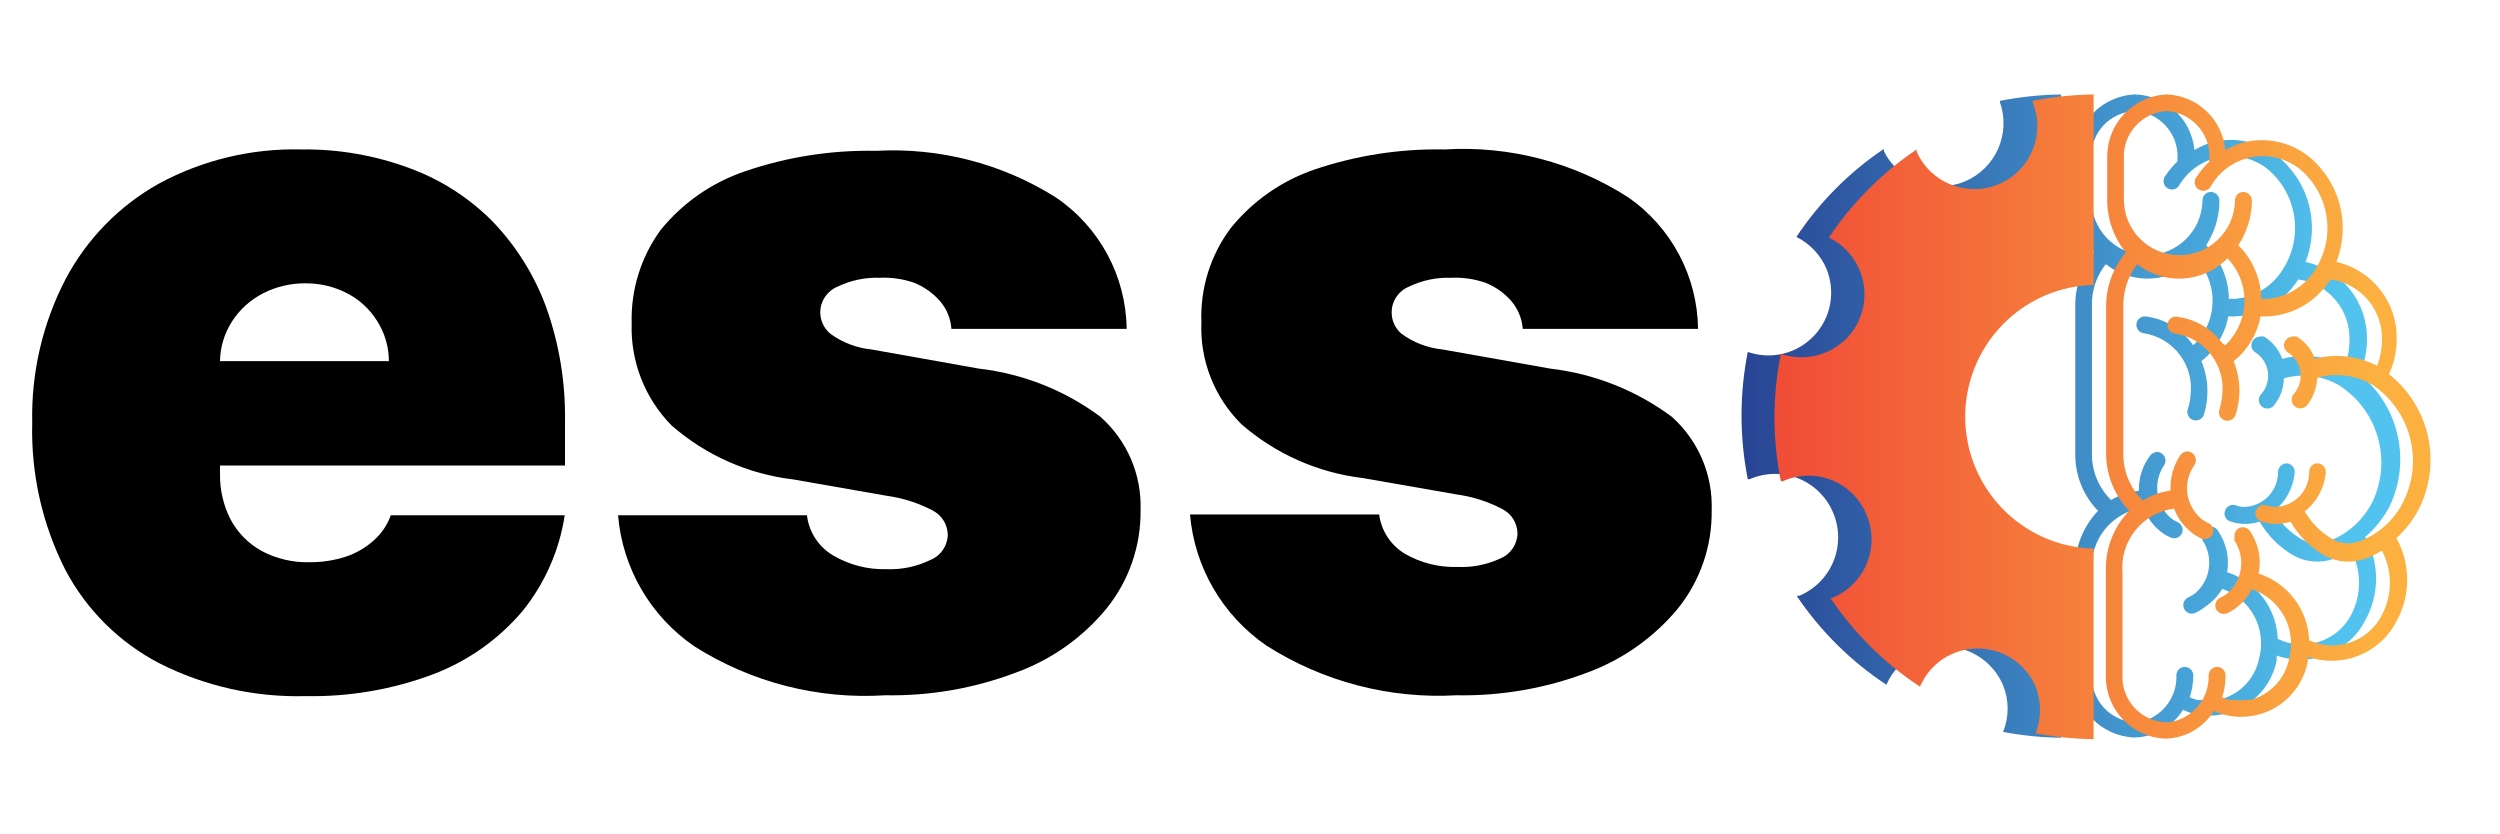
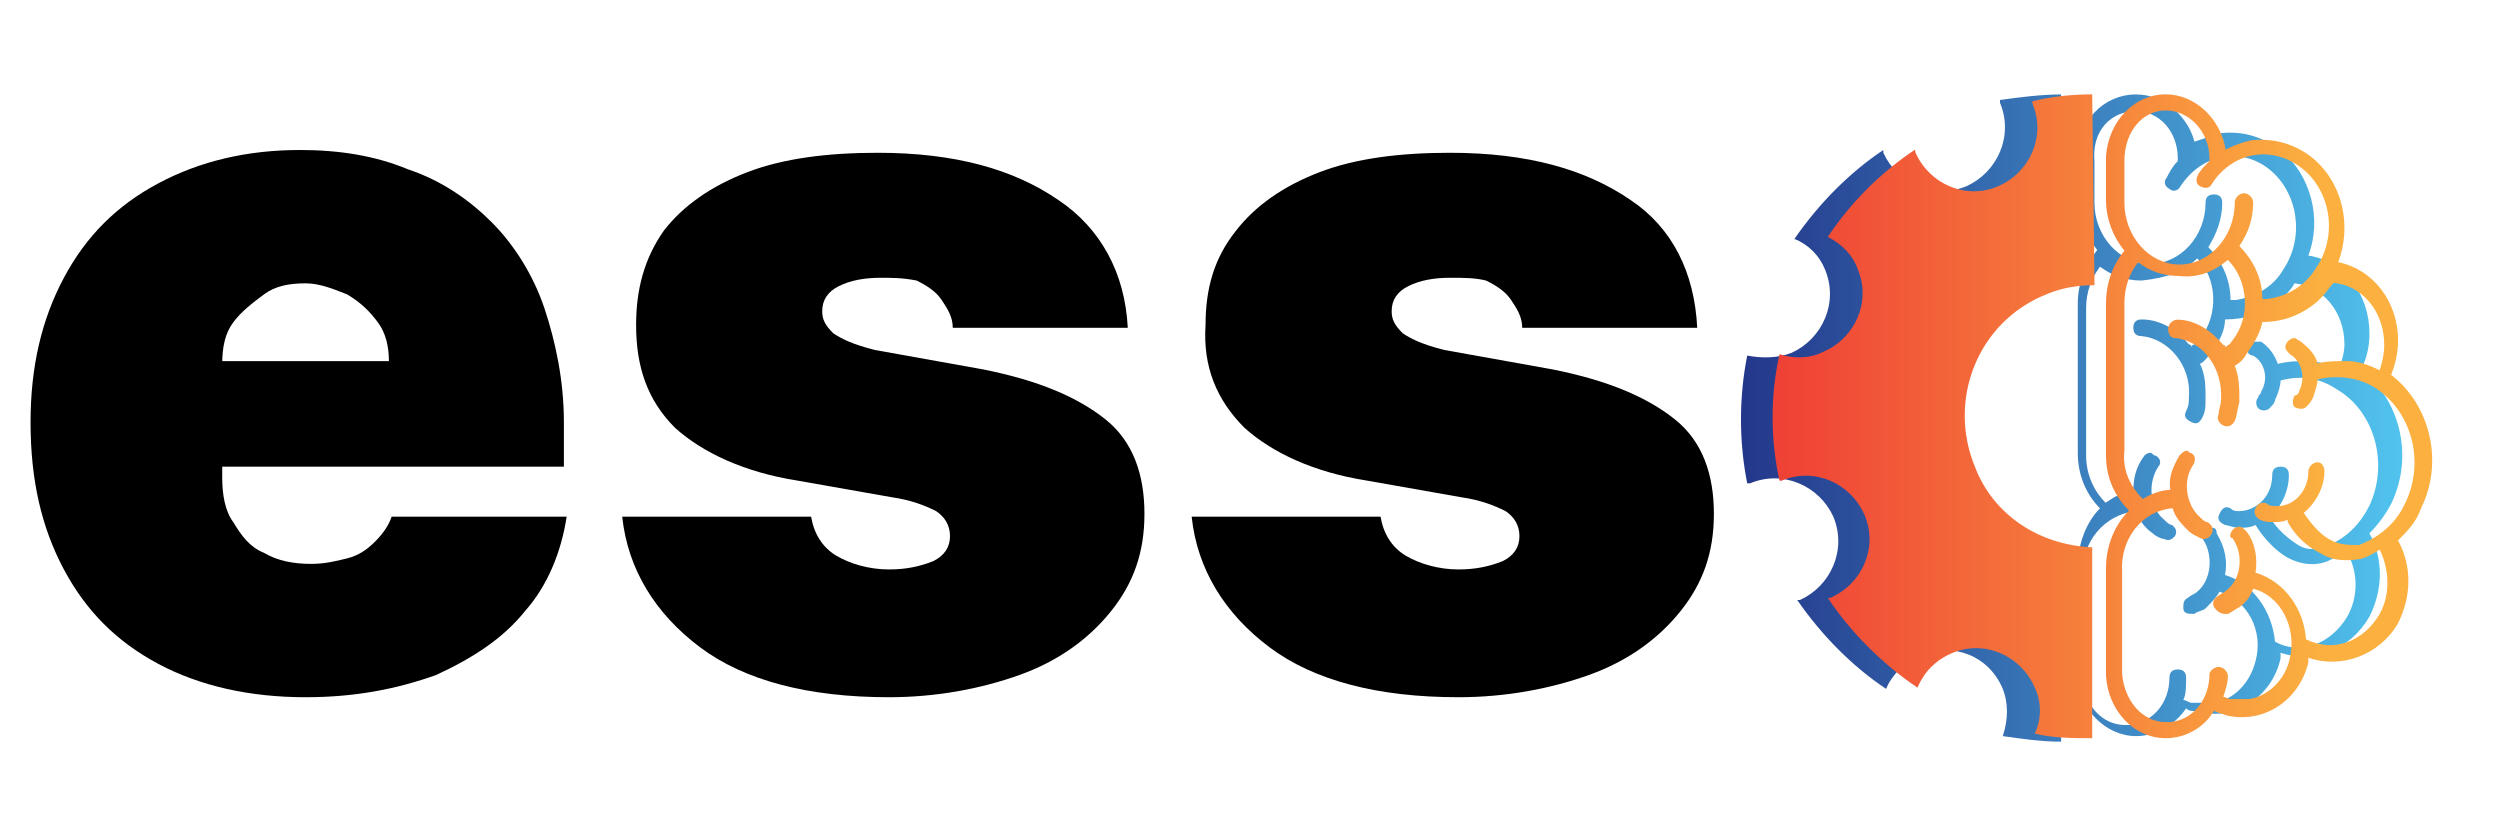
- <svg xmlns="http://www.w3.org/2000/svg" id="svg12" viewBox="0 0 90 30">
-   <defs>
-     <style>.cls-1{fill:url(#Dégradé_sans_nom_19);}.cls-2{fill:url(#Dégradé_sans_nom_34);}</style>
-     <linearGradient id="Dégradé_sans_nom_19" x1="-872.72" y1="533.06" x2="-871.72" y2="533.06" gradientTransform="matrix(23.65, 0, 0, -23.2, 20700.39, 12382.76)" gradientUnits="userSpaceOnUse">
-       <stop offset="0" stop-color="#24388b" />
-       <stop offset="1" stop-color="#51c3ee" />
+ <svg xmlns="http://www.w3.org/2000/svg" version="1.1" id="svg12" x="0px" y="0px" viewBox="0 0 90 30" style="enable-background:new 0 0 90 30;" xml:space="preserve">
+   <style type="text/css">
+ 	.st0{fill:url(#path6_00000084530116249995596130000000490503675923274411_);}
+ 	.st1{fill:url(#path6_00000008847419751904366440000003114462901702441910_);}
+ 	.st2{fill:url(#path6_00000159427466726311162600000014385177851899110537_);}
+ </style>
+   <linearGradient id="path6_00000135672625851675306340000015170246334577559996_" gradientUnits="userSpaceOnUse" x1="-876.302" y1="534.243" x2="-875.302" y2="534.243" gradientTransform="matrix(23.6474 0 0 -23.2014 20700.394 12382.759)">
+     <stop offset="0" style="stop-color:#24388B" />
+     <stop offset="1" style="stop-color:#51C3EE" />
+   </linearGradient>
+   <path id="path6" style="fill:url(#path6_00000135672625851675306340000015170246334577559996_);" d="M-7.8-24c-1.2,0-2.1,1-2.1,2.2  c0,0,0,0,0,0v0v0c0,0,0,0,0,0c0,0,0,0,0,0l0,1.5c0,0,0,0,0,0.1c0,0,0,0,0,0c0,0.7,0.3,1.3,0.7,1.8c-0.4,0.5-0.7,1.2-0.7,1.9  c0,0,0,0,0,0l0,5.3c0,0,0,0,0,0c0,0,0,0,0,0v0c0,0,0,0,0,0.1c0,0,0,0,0,0c0,0.8,0.3,1.5,0.8,2c-0.5,0.5-0.8,1.3-0.8,2.1v0  c0,0,0,0,0,0l0,3.8c0,0,0,0,0,0c0,0,0,0,0,0v0c0,0,0,0,0,0.1c0,1.2,1,2.2,2.1,2.2c0.7,0,1.4-0.4,1.8-1c0.1,0.1,0.2,0.1,0.4,0.1  c1.3,0.4,2.7-0.5,3-1.9c0-0.1,0-0.1,0-0.2C-1.5-3.3-0.1-3.8,0.5-5c0.5-1,0.5-2.1,0-3c0.3-0.3,0.6-0.7,0.8-1.1  c0.8-1.7,0.3-3.7-1.1-4.8c0.2-0.4,0.3-0.8,0.3-1.3c0-1.4-0.9-2.6-2.2-2.8c0.5-1.3,0.1-2.9-1-3.8c-0.7-0.5-1.4-0.7-2.2-0.6  c-0.3,0.1-0.6,0.2-0.9,0.3C-5.8-23.1-6.7-24-7.8-24L-7.8-24z M-10.4-24c-0.7,0-1.5,0.1-2.2,0.2l0,0l0,0c0,0,0,0,0,0.1l0,0  c0.5,1.2-0.1,2.5-1.2,3c-1.2,0.5-2.5-0.1-3-1.2c0,0,0-0.1,0-0.1c-1.2,0.8-2.3,1.9-3.2,3.2c0.5,0.2,0.9,0.6,1.1,1.1l0,0  c0.5,1.2-0.1,2.5-1.2,3c-0.5,0.2-1.1,0.2-1.6,0.1c-0.3,1.5-0.3,3.1,0,4.6c0,0,0,0,0.1,0c1.2-0.5,2.5,0.1,3,1.2l0,0  c0.5,1.2-0.1,2.5-1.2,3c0,0-0.1,0-0.1,0c0.9,1.3,2,2.4,3.2,3.2c0.2-0.5,0.7-1,1.2-1.2c1.2-0.5,2.5,0,3,1.2l0,0  c0.2,0.5,0.2,1.1,0,1.7c0.7,0.1,1.4,0.2,2.1,0.2v-6.8c-1.9,0-3.5-1.2-4.3-2.9c-1-2.4,0.1-5.2,2.5-6.2c0.5-0.2,1.1-0.4,1.7-0.4  L-10.4-24L-10.4-24z M-7.8-23.4c0.8,0,1.5,0.7,1.5,1.7c0,0,0,0.1,0,0.1c-0.2,0.2-0.3,0.3-0.5,0.5c-0.1,0.1-0.1,0.3,0.1,0.4  c0.1,0.1,0.3,0.1,0.4-0.1c0,0,0,0,0,0c0.8-1.2,2.2-1.4,3.2-0.6c1,0.8,1.3,2.4,0.5,3.6c-0.4,0.7-1.1,1-1.7,1.1c-0.1,0-0.1,0-0.2,0  c0-0.7-0.3-1.4-0.8-1.9c0.3-0.5,0.5-1,0.5-1.6c0-0.2-0.1-0.3-0.3-0.3c-0.2,0-0.3,0.1-0.3,0.3c0,0,0,0,0,0c0,1.2-0.9,2.2-2,2.2  c-1.1,0-2-1-2-2.2c0,0,0,0,0,0c0,0,0,0,0,0l0-1.3l0-0.2C-9.3-22.7-8.6-23.4-7.8-23.4L-7.8-23.4z M-5.6-18.1c0.7,0.7,0.8,2,0.1,2.9  c-0.1,0.1-0.1,0.1-0.2,0.2c0,0-0.1,0-0.1,0.1c0,0,0-0.1-0.1-0.1c-0.4-0.5-1-0.9-1.7-0.9c0,0,0,0,0,0c-0.2,0-0.3,0.1-0.3,0.3  c0,0.2,0.1,0.3,0.3,0.3c1,0.1,1.8,1.1,1.7,2.2c0,0.2,0,0.3-0.1,0.5c-0.1,0.2,0,0.3,0.2,0.4c0.2,0.1,0.3,0,0.4-0.2c0,0,0,0,0,0  c0.1-0.2,0.1-0.4,0.1-0.6c0-0.5,0-0.9-0.2-1.3c0.2-0.1,0.3-0.3,0.4-0.4c0.3-0.4,0.5-0.8,0.5-1.2c0.7,0,1.4-0.2,2-0.7  c0,0,0.1-0.1,0.1-0.1c0.1-0.1,0.3-0.3,0.4-0.5c0,0,0,0,0,0c1,0.1,1.8,1,1.8,2.2c0,0.3-0.1,0.6-0.2,0.9c0,0,0,0,0,0  c-0.4-0.2-0.8-0.3-1.1-0.3c-0.4,0-0.7,0-1.1,0.1c-0.1-0.3-0.3-0.6-0.6-0.8c-0.1,0-0.1,0-0.2,0c-0.2,0-0.3,0.2-0.3,0.3  c0,0.1,0.1,0.2,0.2,0.2c0.4,0.2,0.6,0.8,0.3,1.3c0,0.1-0.1,0.1-0.1,0.2c-0.1,0.1-0.1,0.3,0,0.4c0.1,0.1,0.3,0.1,0.4,0c0,0,0,0,0,0  c0.1-0.1,0.2-0.2,0.2-0.3c0.1-0.2,0.2-0.5,0.2-0.7c0.7-0.2,1.4-0.1,2,0.3c1.4,0.8,1.9,2.7,1.2,4.2c-0.4,0.8-1,1.3-1.7,1.5  C-1.1-7.8-1.4-7.8-1.8-8c-0.3-0.2-0.7-0.5-1-1c0,0,0,0,0,0C-2.3-9.3-2-9.9-2-10.5c0-0.2-0.1-0.3-0.3-0.3c0,0,0,0,0,0  c-0.2,0-0.3,0.1-0.3,0.3c0,0.8-0.6,1.3-1.2,1.3c-0.1,0-0.2,0-0.3-0.1c-0.2-0.1-0.3,0-0.4,0.2c-0.1,0.2,0,0.3,0.2,0.4  c0.1,0,0.3,0.1,0.5,0.1c0.2,0,0.4,0,0.6-0.1c0,0,0,0,0,0c0.3,0.5,0.8,1,1.2,1.2c0.4,0.2,0.9,0.3,1.4,0.1C-0.4-7.4-0.2-7.5,0-7.6  C0.4-6.9,0.4-6,0-5.3c-0.6,1-1.7,1.4-2.6,0.9c-0.1-1.1-0.8-2.1-1.8-2.4c0.1-0.5,0-1-0.3-1.5C-4.8-8.4-4.9-8.4-5-8.4  c-0.2,0-0.3,0.1-0.3,0.3c0,0,0,0,0,0c0,0,0,0,0,0c0,0,0,0.1,0,0.1C-4.9-7.4-5-6.5-5.5-6.1C-5.6-6-5.7-5.9-5.8-5.9  C-5.9-5.8-6-5.7-5.9-5.5c0.1,0.2,0.2,0.2,0.4,0.2c0,0,0,0,0,0c0.1-0.1,0.3-0.1,0.4-0.2C-4.9-5.8-4.7-6-4.6-6.2c0,0,0,0,0,0  c1,0.3,1.6,1.4,1.3,2.5c-0.2,0.8-0.8,1.4-1.5,1.5c-0.1,0-0.1,0-0.2,0c-0.1,0-0.2,0-0.4,0c-0.1,0-0.1,0-0.2,0c-0.1,0-0.2-0.1-0.3-0.1  c0.1-0.2,0.1-0.5,0.1-0.8c0-0.2-0.1-0.3-0.3-0.3c-0.2,0-0.3,0.1-0.3,0.3c0,0,0,0,0,0c0,0.9-0.6,1.6-1.4,1.7c-0.1,0-0.1,0-0.2,0  c-0.8,0-1.5-0.7-1.5-1.7c0,0,0,0,0,0l0-3.7c0,0,0,0,0,0C-9.4-8-8.5-9.1-7.5-9.1c0.1,0.3,0.3,0.6,0.6,0.8c0.1,0.1,0.3,0.2,0.4,0.2  c0.2,0.1,0.3,0,0.4-0.1c0.1-0.2,0-0.3-0.1-0.4c0,0,0,0,0,0c-0.1,0-0.2-0.1-0.3-0.2c-0.5-0.4-0.6-1.3-0.2-1.9  c0.1-0.1,0.1-0.3-0.1-0.4c-0.1,0-0.1-0.1-0.2-0.1c-0.1,0-0.2,0.1-0.2,0.1c-0.3,0.4-0.4,0.8-0.4,1.3c-0.4,0-0.7,0.2-1,0.4  c-0.4-0.4-0.7-1-0.7-1.7l0-2.6l0-2.7c0,0,0,0,0,0c0-0.6,0.2-1.1,0.5-1.5c0.4,0.3,0.9,0.5,1.5,0.5C-6.6-17.4-6-17.6-5.6-18.1  L-5.6-18.1z" />
+   <linearGradient id="path6_00000103244952639555458840000010806540443313561473_" gradientUnits="userSpaceOnUse" x1="-872.724" y1="533.062" x2="-871.724" y2="533.062" gradientTransform="matrix(23.6474 0 0 -23.2014 20700.394 12382.759)">
+     <stop offset="0" style="stop-color:#24388B" />
+     <stop offset="1" style="stop-color:#51C3EE" />
+   </linearGradient>
+   <path id="path6_00000023998336524472085030000016366781717148884393_" style="fill:url(#path6_00000103244952639555458840000010806540443313561473_);" d="  M76.9,3.4c-1.2,0-2.1,1-2.1,2.2c0,0,0,0,0,0v0v0c0,0,0,0,0,0c0,0,0,0,0,0l0,1.5c0,0,0,0,0,0.1c0,0,0,0,0,0c0,0.7,0.3,1.3,0.7,1.8  c-0.4,0.5-0.7,1.2-0.7,1.9c0,0,0,0,0,0l0,5.3c0,0,0,0,0,0c0,0,0,0,0,0v0c0,0,0,0,0,0.1c0,0,0,0,0,0c0,0.8,0.3,1.5,0.8,2  c-0.5,0.5-0.8,1.3-0.8,2.1v0c0,0,0,0,0,0l0,3.8c0,0,0,0,0,0c0,0,0,0,0,0v0c0,0,0,0,0,0.1c0,1.2,1,2.2,2.1,2.2c0.7,0,1.4-0.4,1.8-1  c0.1,0.1,0.2,0.1,0.4,0.1c1.3,0.4,2.7-0.5,3-1.9c0-0.1,0-0.1,0-0.2c1.2,0.4,2.5-0.1,3.2-1.3c0.5-1,0.5-2.1,0-3  c0.3-0.3,0.6-0.7,0.8-1.1c0.8-1.7,0.3-3.7-1.1-4.8c0.2-0.4,0.3-0.8,0.3-1.3c0-1.4-0.9-2.6-2.2-2.8c0.5-1.3,0.1-2.9-1-3.8  c-0.7-0.5-1.4-0.7-2.2-0.6c-0.3,0.1-0.6,0.2-0.9,0.3C78.8,4.3,78,3.4,76.9,3.4L76.9,3.4z M74.2,3.4c-0.7,0-1.5,0.1-2.2,0.2l0,0l0,0  c0,0,0,0,0,0.1l0,0c0.5,1.2-0.1,2.5-1.2,3c-1.2,0.5-2.5-0.1-3-1.2c0,0,0-0.1,0-0.1c-1.2,0.8-2.3,1.9-3.2,3.2  c0.5,0.2,0.9,0.6,1.1,1.1l0,0c0.5,1.2-0.1,2.5-1.2,3c-0.5,0.2-1.1,0.2-1.6,0.1c-0.3,1.5-0.3,3.1,0,4.6c0,0,0,0,0.1,0  c1.2-0.5,2.5,0.1,3,1.2l0,0c0.5,1.2-0.1,2.5-1.2,3c0,0-0.1,0-0.1,0c0.9,1.3,2,2.4,3.2,3.2c0.2-0.5,0.7-1,1.2-1.2  c1.2-0.5,2.5,0,3,1.2l0,0c0.2,0.5,0.2,1.1,0,1.7c0.7,0.1,1.4,0.2,2.1,0.2v-6.8c-1.9,0-3.5-1.2-4.3-2.9c-1-2.4,0.1-5.2,2.5-6.2  c0.5-0.2,1.1-0.4,1.7-0.4L74.2,3.4L74.2,3.4z M76.9,4c0.8,0,1.5,0.7,1.5,1.7c0,0,0,0.1,0,0.1C78.2,6,78.1,6.2,78,6.4  c-0.1,0.1-0.1,0.3,0.1,0.4c0.1,0.1,0.3,0.1,0.4-0.1c0,0,0,0,0,0c0.8-1.2,2.2-1.4,3.2-0.6c1,0.8,1.3,2.4,0.5,3.6  c-0.4,0.7-1.1,1-1.7,1.1c-0.1,0-0.1,0-0.2,0c0-0.7-0.3-1.4-0.8-1.9c0.3-0.5,0.5-1,0.5-1.6c0-0.2-0.1-0.3-0.3-0.3  c-0.2,0-0.3,0.1-0.3,0.3c0,0,0,0,0,0c0,1.2-0.9,2.2-2,2.2c-1.1,0-2-1-2-2.2c0,0,0,0,0,0c0,0,0,0,0,0l0-1.3l0-0.2  C75.3,4.7,76,4,76.9,4L76.9,4z M79.1,9.3c0.7,0.7,0.8,2,0.1,2.9c-0.1,0.1-0.1,0.1-0.2,0.2c0,0-0.1,0-0.1,0.1c0,0,0-0.1-0.1-0.1  c-0.4-0.5-1-0.9-1.7-0.9c0,0,0,0,0,0c-0.2,0-0.3,0.1-0.3,0.3c0,0.2,0.1,0.3,0.3,0.3c1,0.1,1.8,1.1,1.7,2.2c0,0.2,0,0.3-0.1,0.5  c-0.1,0.2,0,0.3,0.2,0.4s0.3,0,0.4-0.2c0,0,0,0,0,0c0.1-0.2,0.1-0.4,0.1-0.6c0-0.5,0-0.9-0.2-1.3c0.2-0.1,0.3-0.3,0.4-0.4  c0.3-0.4,0.5-0.8,0.5-1.2c0.7,0,1.4-0.2,2-0.7c0,0,0.1-0.1,0.1-0.1c0.1-0.1,0.3-0.3,0.4-0.5c0,0,0,0,0,0c1,0.1,1.8,1,1.8,2.2  c0,0.3-0.1,0.6-0.2,0.9c0,0,0,0,0,0c-0.4-0.2-0.8-0.3-1.1-0.3c-0.4,0-0.7,0-1.1,0.1c-0.1-0.3-0.3-0.6-0.6-0.8c-0.1,0-0.1,0-0.2,0  c-0.2,0-0.3,0.2-0.3,0.3c0,0.1,0.1,0.2,0.2,0.2c0.4,0.2,0.6,0.8,0.3,1.3c0,0.1-0.1,0.1-0.1,0.2c-0.1,0.1-0.1,0.3,0,0.4  c0.1,0.1,0.3,0.1,0.4,0c0,0,0,0,0,0c0.1-0.1,0.2-0.2,0.2-0.3c0.1-0.2,0.2-0.5,0.2-0.7c0.7-0.2,1.4-0.1,2,0.3  c1.4,0.8,1.9,2.7,1.2,4.2c-0.4,0.8-1,1.3-1.7,1.5c-0.3,0.1-0.6,0.1-0.9-0.1c-0.3-0.2-0.7-0.5-1-1c0,0,0,0,0,0  c0.4-0.3,0.7-0.9,0.7-1.5c0-0.2-0.1-0.3-0.3-0.3c0,0,0,0,0,0c-0.2,0-0.3,0.1-0.3,0.3c0,0.8-0.6,1.3-1.2,1.3c-0.1,0-0.2,0-0.3-0.1  c-0.2-0.1-0.3,0-0.4,0.2c-0.1,0.2,0,0.3,0.2,0.4c0.1,0,0.3,0.1,0.5,0.1c0.2,0,0.4,0,0.6-0.1c0,0,0,0,0,0c0.3,0.5,0.8,1,1.2,1.2  c0.4,0.2,0.9,0.3,1.4,0.1c0.2-0.1,0.4-0.2,0.7-0.3c0.4,0.7,0.4,1.6,0,2.3c-0.6,1-1.7,1.4-2.6,0.9c-0.1-1.1-0.8-2.1-1.8-2.4  c0.1-0.5,0-1-0.3-1.5C79.8,19,79.7,19,79.6,19c-0.2,0-0.3,0.1-0.3,0.3c0,0,0,0,0,0c0,0,0,0,0,0c0,0,0,0.1,0,0.1  c0.4,0.6,0.3,1.5-0.2,1.9c-0.1,0.1-0.2,0.1-0.3,0.2c-0.2,0.1-0.2,0.2-0.2,0.4s0.2,0.2,0.4,0.2c0,0,0,0,0,0c0.1-0.1,0.3-0.1,0.4-0.2  c0.2-0.2,0.4-0.4,0.5-0.6c0,0,0,0,0,0c1,0.3,1.6,1.4,1.3,2.5c-0.2,0.8-0.8,1.4-1.5,1.5c-0.1,0-0.1,0-0.2,0c-0.1,0-0.2,0-0.4,0  c-0.1,0-0.1,0-0.2,0c-0.1,0-0.2-0.1-0.3-0.1c0.1-0.2,0.1-0.5,0.1-0.8c0-0.2-0.1-0.3-0.3-0.3c-0.2,0-0.3,0.1-0.3,0.3c0,0,0,0,0,0  c0,0.9-0.6,1.6-1.4,1.7c-0.1,0-0.1,0-0.2,0c-0.8,0-1.5-0.7-1.5-1.7c0,0,0,0,0,0l0-3.7c0,0,0,0,0,0c-0.1-1.2,0.8-2.2,1.9-2.3  c0.1,0.3,0.3,0.6,0.6,0.8c0.1,0.1,0.3,0.2,0.4,0.2c0.2,0.1,0.3,0,0.4-0.1c0.1-0.2,0-0.3-0.1-0.4c0,0,0,0,0,0c-0.1,0-0.2-0.1-0.3-0.2  c-0.5-0.4-0.6-1.3-0.2-1.9c0.1-0.1,0.1-0.3-0.1-0.4c-0.1,0-0.1-0.1-0.2-0.1c-0.1,0-0.2,0.1-0.2,0.1c-0.3,0.4-0.4,0.8-0.4,1.3  c-0.4,0-0.7,0.2-1,0.4c-0.4-0.4-0.7-1-0.7-1.7l0-2.6l0-2.7c0,0,0,0,0,0c0-0.6,0.2-1.1,0.5-1.5c0.4,0.3,0.9,0.5,1.5,0.5  C78,10,78.6,9.8,79.1,9.3L79.1,9.3z" />
+   <g id="SvgjsG10991" transform="matrix(4.139081,0,0,4.139081,97.59891,7.235049)">
+     <path id="path9" d="M-14.8,12.1c-0.1-0.1-0.2-0.1-0.4-0.2s-0.2-0.1-0.3-0.2c-0.1-0.1-0.1-0.2-0.2-0.3c0-0.1-0.1-0.3-0.1-0.4   c0-0.2,0-0.4,0.1-0.5c0.1-0.2,0.2-0.3,0.3-0.4c0.1-0.1,0.3-0.2,0.5-0.2c0.2-0.1,0.4-0.1,0.6-0.1c0.2,0,0.4,0,0.6,0.1   c0.2,0,0.4,0.1,0.7,0.2l-0.4,0.7c-0.3-0.1-0.5-0.2-0.8-0.2c-0.1,0-0.1,0-0.2,0c-0.1,0-0.1,0-0.2,0.1c0,0-0.1,0.1-0.1,0.1   s0,0.1,0,0.2c0,0.1,0,0.1,0,0.2c0,0,0.1,0.1,0.1,0.1c0,0,0.1,0.1,0.1,0.1s0.1,0,0.2,0.1l0.3,0.1c0.1,0.1,0.3,0.1,0.4,0.2   c0.1,0.1,0.2,0.1,0.3,0.2s0.2,0.2,0.2,0.3s0.1,0.3,0.1,0.5s0,0.4-0.1,0.5c-0.1,0.2-0.2,0.3-0.3,0.4s-0.3,0.2-0.5,0.3   s-0.4,0.1-0.7,0.1c-0.1,0-0.2,0-0.3,0c-0.1,0-0.2,0-0.3,0c-0.1,0-0.2,0-0.3-0.1c-0.1,0-0.2-0.1-0.3-0.1l0.2-0.8   c0.2,0,0.3,0.1,0.5,0.1c0.2,0,0.3,0.1,0.5,0.1c0.2,0,0.4,0,0.5-0.1c0.1-0.1,0.2-0.2,0.2-0.3c0-0.1,0-0.2,0-0.2   c0-0.1-0.1-0.1-0.1-0.1c-0.1,0-0.1-0.1-0.2-0.1l-0.2-0.1L-14.8,12.1z M-12.4,10.9l0.9,0v1.6c0,0.1,0,0.3,0,0.3   c0,0.1,0.1,0.2,0.1,0.2c0,0.1,0.1,0.1,0.2,0.1c0.1,0,0.2,0,0.2,0c0.1,0,0.2,0,0.3,0l0-0.1v-2.2h0.9v2.9c-0.1,0.1-0.3,0.1-0.5,0.1   c-0.2,0-0.4,0.1-0.6,0.1c-0.2,0-0.4,0-0.6,0c-0.2,0-0.3-0.1-0.5-0.2c-0.1-0.1-0.2-0.3-0.3-0.4s-0.1-0.5-0.1-0.8   C-12.4,12.6-12.4,10.9-12.4,10.9z M-9,11.7h-0.5l0.4-0.7h0.9l0.1,0.3c0.1-0.1,0.2-0.2,0.3-0.3s0.3-0.1,0.5-0.1   c0.4,0,0.7,0.1,0.9,0.4c0.1-0.1,0.2-0.2,0.3-0.3c0.1-0.1,0.3-0.1,0.5-0.1c0.4,0,0.6,0.1,0.8,0.3c0.2,0.2,0.2,0.5,0.2,0.9V14h-0.9   v-1.8c0-0.2,0-0.3-0.1-0.4c-0.1-0.1-0.2-0.1-0.3-0.1c-0.1,0-0.1,0-0.2,0c-0.1,0-0.1,0-0.1,0.1c0,0-0.1,0.1-0.1,0.2   c0,0.1,0,0.2,0,0.3V14h-0.9v-1.8c0-0.2,0-0.3-0.1-0.4s-0.2-0.1-0.3-0.1c-0.1,0-0.1,0-0.2,0c-0.1,0-0.1,0-0.1,0.1S-8,11.9-8,12   c0,0.1,0,0.2,0,0.3V14H-9L-9,11.7L-9,11.7z M-2.8,13.2h1.4V14H-4v-0.7l0.1-0.1l0.2-0.3l0.3-0.4l0.4-0.4l0.3-0.3l0.2-0.2l-0.1,0   h-0.7V12L-4,11.8v-0.8h2.4v0.7L-2.8,13.2z" />
+   </g>
+   <path id="path9_00000167372384383321782300000012871494746750961560_" d="M-9.1,58c-0.5-0.2-1-0.4-1.5-0.7s-0.8-0.6-1.2-0.9  c-0.3-0.4-0.6-0.8-0.8-1.3c-0.2-0.5-0.3-1.1-0.3-1.8c0-0.8,0.1-1.6,0.4-2.2c0.3-0.6,0.7-1.2,1.2-1.6c0.5-0.4,1.2-0.8,1.9-1  c0.8-0.2,1.6-0.3,2.5-0.3c0.8,0,1.5,0.1,2.3,0.2c0.8,0.2,1.7,0.4,2.8,0.8l-1.7,3c-1.1-0.5-2.2-0.8-3.4-0.8c-0.2,0-0.5,0-0.7,0.1  s-0.5,0.1-0.7,0.3c-0.2,0.1-0.4,0.3-0.5,0.5c-0.1,0.2-0.2,0.5-0.2,0.8c0,0.3,0.1,0.5,0.2,0.7c0.1,0.2,0.2,0.3,0.4,0.5  c0.2,0.1,0.4,0.2,0.6,0.3c0.2,0.1,0.4,0.2,0.6,0.3l1.4,0.6c0.6,0.2,1.2,0.5,1.7,0.8s1,0.6,1.3,1s0.6,0.9,0.8,1.4  c0.2,0.6,0.3,1.2,0.3,2.1c0,0.8-0.2,1.6-0.5,2.3c-0.3,0.7-0.7,1.3-1.3,1.7s-1.3,0.9-2.1,1.1S-7,66-8.1,66c-0.5,0-1,0-1.4,0  c-0.4,0-0.8-0.1-1.2-0.2c-0.4-0.1-0.8-0.2-1.2-0.3c-0.4-0.1-0.8-0.3-1.3-0.4l0.8-3.4c0.7,0.2,1.3,0.3,2,0.5s1.3,0.2,2,0.2  c0.9,0,1.6-0.1,2.1-0.4c0.5-0.2,0.8-0.7,0.8-1.4c0-0.3,0-0.6-0.1-0.9c-0.1-0.2-0.3-0.4-0.5-0.6c-0.2-0.2-0.4-0.3-0.7-0.4l-0.8-0.3  L-9.1,58z M-0.6,54.5l3.7,0v6.7c0,0.6,0,1,0.1,1.4s0.2,0.7,0.4,0.9s0.4,0.4,0.7,0.5C4.7,64,5.1,64,5.4,64c0.5,0,0.9,0,1.3-0.1l0-0.4  v-9.1h3.7l-0.3,10.4c0,1.1-0.8,2.1-1.9,2.3h0c-0.8,0.2-1.7,0.2-2.6,0.2c-0.8,0-1.6-0.1-2.4-0.2c-0.8-0.1-1.4-0.4-2-0.8  c-0.6-0.4-1-1-1.4-1.8c-0.3-0.8-0.5-1.9-0.5-3.3C-0.6,61.2-0.6,54.5-0.6,54.5z M10.4,60.9l-3.7,0v-6.7c0-0.6,0-1-0.1-1.4  c-0.1-0.4-0.2-0.7-0.4-0.9c-0.2-0.2-0.4-0.4-0.7-0.5c-0.3-0.1-0.6-0.1-1-0.1c-0.5,0-0.9,0-1.3,0.1l0,0.4v9.1h-3.7l0.3-10.4  c0-1.1,0.8-2,1.9-2.2l0,0C2.4,48.1,3.3,48,4.1,48c0.8,0,1.6,0.1,2.4,0.2c0.8,0.1,1.4,0.4,2,0.8c0.6,0.4,1.1,1,1.4,1.8  c0.3,1.2,0.5,1.9,0.5,3.3C10.4,54.2,10.4,60.9,10.4,60.9z M95.4,51.1h-2l1.6-3h3.5l0.3,1.4c0.4-0.4,0.8-0.8,1.4-1  c0.5-0.3,1.2-0.4,1.9-0.4c1.7,0,2.9,0.6,3.6,1.8c0.4-0.6,0.9-1,1.4-1.3c0.6-0.3,1.2-0.5,2.1-0.5c1.5,0,2.5,0.4,3.2,1.2  c0.7,0.8,1,2,1,3.7v8h-3.7v-7.3c0-0.8-0.1-1.3-0.4-1.7c-0.3-0.3-0.7-0.5-1.3-0.5c-0.3,0-0.5,0-0.7,0.1c-0.2,0.1-0.4,0.2-0.6,0.3  s-0.3,0.4-0.4,0.6c-0.1,0.3-0.1,0.6-0.1,1.1v7.4h-3.7v-7.4c0-0.8-0.1-1.4-0.4-1.7c-0.3-0.3-0.7-0.4-1.2-0.4c-0.2,0-0.5,0-0.7,0.1  c-0.2,0-0.4,0.1-0.6,0.3c-0.2,0.1-0.3,0.4-0.4,0.6s-0.1,0.6-0.1,1.1v7.4h-3.7L95.4,51.1L95.4,51.1z M-25.2,65l-1.8-0.4  c0-0.5,0.1-1.9,0.1-1.9c-0.9-0.3-1.9-1.8-0.9-2.5c0.5-0.4-0.4-1.2-0.4-1.9c0-1.7,0.3-2.1,1.5-2.8c-0.6-0.4-0.7-1.7-1-2.3  s-0.5-1.3-0.5-2.1c0-1.5,0.4-2.5,1.2-3.2c0.8-0.7,2-1,3.7-1l8,0l0,3.7l-7.3,0c-0.8,0-1.3,0.1-1.7,0.4c-0.3,0.3-0.5,0.7-0.5,1.3  c0,0.3,0,0.5,0.1,0.7s0.2,0.4,0.3,0.6c0.2,0.2,0.4,0.3,0.6,0.4s0.6,0.1,1.1,0.1l7.4,0l0,3.7l-7.4,0c-0.8,0-1.4,0.1-1.7,0.4  c-0.3,0.3-0.4,0.7-0.4,1.2c0,0.2,0,0.5,0.1,0.7s0.1,0.4,0.3,0.6c0.1,0.2,0.4,0.3,0.6,0.4c0.3,0.1,0.6,0.1,1.1,0.2l7.4,0l0,3.7  L-25.2,65L-25.2,65z M120.9,57.7h5.6v3.2h-10.4v-2.8l0.4-0.5l1-1.2l1.4-1.5l1.5-1.6l1.3-1.4l0.8-0.9l-0.4,0.1h-2.8v1.3l-3.1-0.9  v-3.5h10.1V51L120.9,57.7z" />
+   <g>
+     <path d="M11,25.1c-2,0-3.8-0.4-5.3-1.2c-1.5-0.8-2.6-1.9-3.4-3.4s-1.2-3.2-1.2-5.3c0-2,0.4-3.7,1.2-5.2s1.9-2.6,3.4-3.4   s3.2-1.2,5.1-1.2c1.4,0,2.7,0.2,3.9,0.7c1.2,0.4,2.2,1.1,3,1.9c0.8,0.8,1.5,1.9,1.9,3.1c0.4,1.2,0.7,2.6,0.7,4.1v1.6h-17V13H14   c0-0.5-0.1-1-0.4-1.4c-0.3-0.4-0.6-0.7-1.1-1c-0.5-0.2-1-0.4-1.5-0.4c-0.6,0-1.1,0.1-1.5,0.4s-0.8,0.6-1.1,1   c-0.3,0.4-0.4,0.9-0.4,1.5v4.1c0,0.6,0.1,1.2,0.4,1.6c0.3,0.5,0.6,0.9,1.1,1.1c0.5,0.3,1.1,0.4,1.7,0.4c0.5,0,0.9-0.1,1.3-0.2   c0.4-0.1,0.7-0.3,1-0.6c0.3-0.3,0.5-0.6,0.6-0.9h6.3c-0.2,1.3-0.7,2.5-1.5,3.4c-0.8,1-1.9,1.7-3.2,2.3C14.3,24.8,12.8,25.1,11,25.1   z" />
+     <path d="M40.6,11.8h-6.3c0-0.4-0.2-0.7-0.4-1c-0.2-0.3-0.5-0.5-0.9-0.7C32.5,10,32.1,10,31.7,10c-0.6,0-1.1,0.1-1.5,0.3   c-0.4,0.2-0.6,0.5-0.6,0.9c0,0.3,0.1,0.5,0.4,0.8c0.3,0.2,0.7,0.4,1.5,0.6l3.9,0.7c2,0.4,3.4,1,4.4,1.8c1,0.8,1.4,2,1.4,3.4   c0,1.4-0.4,2.5-1.2,3.5c-0.8,1-1.9,1.8-3.3,2.3c-1.4,0.5-3,0.8-4.7,0.8c-2.9,0-5.2-0.6-6.8-1.8c-1.6-1.2-2.6-2.8-2.8-4.7h6.8   c0.1,0.6,0.4,1.1,0.9,1.4c0.5,0.3,1.2,0.5,1.9,0.5c0.6,0,1.1-0.1,1.6-0.3c0.4-0.2,0.6-0.5,0.6-0.9c0-0.4-0.2-0.7-0.5-0.9   c-0.4-0.2-0.9-0.4-1.6-0.5l-3.4-0.6c-1.9-0.3-3.4-1-4.4-1.9c-1-1-1.4-2.2-1.4-3.7c0-1.3,0.3-2.4,1-3.4c0.7-0.9,1.7-1.6,3-2.1   c1.3-0.5,2.9-0.7,4.7-0.7c2.8,0,4.9,0.6,6.5,1.7C39.6,8.2,40.5,9.8,40.6,11.8z" />
+     <path d="M61.1,11.8h-6.3c0-0.4-0.2-0.7-0.4-1c-0.2-0.3-0.5-0.5-0.9-0.7C53.1,10,52.7,10,52.2,10c-0.6,0-1.1,0.1-1.5,0.3   c-0.4,0.2-0.6,0.5-0.6,0.9c0,0.3,0.1,0.5,0.4,0.8c0.3,0.2,0.7,0.4,1.5,0.6l3.9,0.7c2,0.4,3.4,1,4.4,1.8c1,0.8,1.4,2,1.4,3.4   c0,1.4-0.4,2.5-1.2,3.5c-0.8,1-1.9,1.8-3.3,2.3c-1.4,0.5-3,0.8-4.7,0.8c-2.9,0-5.2-0.6-6.8-1.8c-1.6-1.2-2.6-2.8-2.8-4.7h6.8   c0.1,0.6,0.4,1.1,0.9,1.4c0.5,0.3,1.2,0.5,1.9,0.5c0.6,0,1.1-0.1,1.6-0.3c0.4-0.2,0.6-0.5,0.6-0.9c0-0.4-0.2-0.7-0.5-0.9   c-0.4-0.2-0.9-0.4-1.6-0.5l-3.4-0.6c-1.9-0.3-3.4-1-4.4-1.9c-1-1-1.5-2.2-1.4-3.7c0-1.3,0.3-2.4,1.1-3.4c0.7-0.9,1.7-1.6,3-2.1   c1.3-0.5,2.9-0.7,4.7-0.7c2.8,0,4.9,0.6,6.5,1.7C60.2,8.2,61,9.8,61.1,11.8z" />
+   </g>
+   <path d="M25.8-1.7c-2.6,0-4.9-0.5-6.7-1.6c-1.9-1-3.3-2.5-4.3-4.4c-1-1.9-1.5-4-1.5-6.5c0-2.5,0.5-4.6,1.5-6.5  c1-1.9,2.4-3.3,4.3-4.4c1.9-1,4.1-1.6,6.7-1.6c2.6,0,4.9,0.5,6.7,1.6c1.9,1,3.3,2.5,4.3,4.4c1,1.9,1.5,4,1.5,6.5  c0,2.5-0.5,4.6-1.5,6.5c-1,1.9-2.4,3.3-4.3,4.4C30.7-2.2,28.5-1.7,25.8-1.7z M25.9-8.1c0.7,0,1.4-0.2,1.9-0.7  c0.5-0.5,0.9-1.2,1.2-2.1c0.3-0.9,0.4-2,0.4-3.3c0-1.3-0.1-2.4-0.4-3.3c-0.3-0.9-0.7-1.6-1.2-2.1c-0.5-0.5-1.2-0.7-1.9-0.7  c-0.8,0-1.4,0.2-2,0.7c-0.6,0.5-1,1.2-1.3,2.1c-0.3,0.9-0.4,2-0.4,3.3c0,1.3,0.1,2.3,0.4,3.3c0.3,0.9,0.7,1.6,1.3,2.1  C24.5-8.3,25.1-8.1,25.9-8.1z" />
+   <g id="SvgjsG10990" transform="matrix(0.827779,0,0,0.827779,-1.498085,20.44879)">
+     <linearGradient id="path6_00000095303456968346214950000008681395829634217906_" gradientUnits="userSpaceOnUse" x1="-1052.429" y1="619.263" x2="-1051.429" y2="619.263" gradientTransform="matrix(23.6474 0 0 -23.2014 24966.164 14361.164)">
+       <stop offset="0" style="stop-color:#EF4136" />
+       <stop offset="1" style="stop-color:#FBB040" />
    </linearGradient>
-     <linearGradient id="Dégradé_sans_nom_34" x1="-872.68" y1="533.06" x2="-871.68" y2="533.06" gradientTransform="matrix(23.65, 0, 0, -23.2, 20700.39, 12382.76)" gradientUnits="userSpaceOnUse">
-       <stop offset="0" stop-color="#ef4136" />
-       <stop offset="1" stop-color="#fbb040" />
-     </linearGradient>
-   </defs>
-   <path id="path6" class="cls-1" d="M76.86,3.4a2.23,2.23,0,0,0-2.14,2.25v0h0v0a0,0,0,0,0,0,0V7.23a.15.15,0,0,0,0,.07h0a3,3,0,0,0,.66,1.79A3,3,0,0,0,74.71,11V16.3h0v.09h0a2.89,2.89,0,0,0,.82,2,3,3,0,0,0-.83,2.08h0v3.8h0v0a.07.07,0,0,0,0,.05,2.22,2.22,0,0,0,2.13,2.23,2.11,2.11,0,0,0,1.76-1,1.66,1.66,0,0,0,.37.14,2.46,2.46,0,0,0,3-1.92l0-.17a2.61,2.61,0,0,0,3.19-1.27,3.09,3.09,0,0,0,0-3A3.86,3.86,0,0,0,86,18.28a3.93,3.93,0,0,0-1.06-4.81,3,3,0,0,0,.27-1.25A2.8,2.8,0,0,0,83,9.43a3.33,3.33,0,0,0-1-3.8,2.74,2.74,0,0,0-2.19-.55A2.64,2.64,0,0,0,79,5.4a2.21,2.21,0,0,0-2.12-2Zm-2.64,0A12.31,12.31,0,0,0,72,3.63h0l0,.06v0a2.27,2.27,0,0,1-4.18,1.75l0-.08a11.45,11.45,0,0,0-3.15,3.17,2.26,2.26,0,0,1,1.08,1.14v0a2.26,2.26,0,0,1-2.83,3,11.77,11.77,0,0,0,0,4.58l.07,0a2.27,2.27,0,0,1,3,1.2h0a2.28,2.28,0,0,1-1.22,3l-.09,0a11.58,11.58,0,0,0,3.23,3.2,2.24,2.24,0,0,1,1.2-1.18,2.27,2.27,0,0,1,3,1.2h0a2.22,2.22,0,0,1,0,1.68,12.24,12.24,0,0,0,2.09.21V19.75a4.75,4.75,0,0,1-1.73-9.12,4.71,4.71,0,0,1,1.73-.37V3.4ZM76.86,4a1.63,1.63,0,0,1,1.53,1.71.3.3,0,0,0,0,.1,2.93,2.93,0,0,0-.45.54.3.3,0,1,0,.5.34h0a2.15,2.15,0,0,1,3.21-.59,2.76,2.76,0,0,1,.53,3.6,2.23,2.23,0,0,1-1.74,1.06h-.2a2.75,2.75,0,0,0-.82-1.93,2.91,2.91,0,0,0,.48-1.61.31.31,0,0,0-.3-.31.3.3,0,0,0-.31.3h0a2,2,0,1,1-4-.05v0h0V5.7A1.62,1.62,0,0,1,76.86,4Zm2.19,5.31a2.21,2.21,0,0,1,.15,2.86,1.54,1.54,0,0,1-.17.19l-.08.07-.06-.09a2.42,2.42,0,0,0-1.67-.95h0a.31.31,0,0,0-.31.3.31.31,0,0,0,.28.31,2,2,0,0,1,1.67,2.22,1.71,1.71,0,0,1-.1.51.31.31,0,0,0,.19.39.31.31,0,0,0,.39-.19h0a2.87,2.87,0,0,0,.12-.65A2.76,2.76,0,0,0,79.25,13a2.5,2.5,0,0,0,.43-.43,2.7,2.7,0,0,0,.54-1.18,2.8,2.8,0,0,0,2-.72l.15-.14a3.49,3.49,0,0,0,.37-.47l0,0a2.14,2.14,0,0,1,1.84,2.21,2.44,2.44,0,0,1-.17.9s0,0,0,0a3.18,3.18,0,0,0-1.14-.34,3,3,0,0,0-1.11.09,1.55,1.55,0,0,0-.65-.8.34.34,0,0,0-.17,0,.31.31,0,0,0-.29.32.28.28,0,0,0,.15.25,1,1,0,0,1,.34,1.3.91.91,0,0,1-.13.19.31.31,0,0,0,0,.44.31.31,0,0,0,.43,0v0a1.69,1.69,0,0,0,.21-.31,1.56,1.56,0,0,0,.17-.69,2.55,2.55,0,0,1,2,.26A3.3,3.3,0,0,1,85.44,18a2.9,2.9,0,0,1-1.65,1.5,1.16,1.16,0,0,1-.94-.09,2.82,2.82,0,0,1-1-1h0A2,2,0,0,0,82.61,17a.31.31,0,0,0-.28-.32h0a.32.32,0,0,0-.32.3,1.25,1.25,0,0,1-1.24,1.27,1,1,0,0,1-.29-.06.3.3,0,0,0-.38.2.29.29,0,0,0,.19.38,1.71,1.71,0,0,0,.45.09,1.77,1.77,0,0,0,.61-.08s0,0,0,0A3.34,3.34,0,0,0,82.57,20a1.79,1.79,0,0,0,1.41.13,3.31,3.31,0,0,0,.66-.31,2.5,2.5,0,0,1,0,2.32A2,2,0,0,1,82,23a2.63,2.63,0,0,0-1.82-2.4,2.06,2.06,0,0,0-.33-1.49.3.3,0,0,0-.56.17v.07a.19.19,0,0,0,0,.1,1.46,1.46,0,0,1-.24,1.89,1.22,1.22,0,0,1-.26.16.31.31,0,0,0-.17.4.31.31,0,0,0,.4.17h0a1.9,1.9,0,0,0,.4-.25A2,2,0,0,0,80,21.2h0a2.07,2.07,0,0,1,1.33,2.49,1.9,1.9,0,0,1-1.5,1.51l-.18,0a1.45,1.45,0,0,1-.36,0l-.18,0a1.33,1.33,0,0,1-.28-.1,2.55,2.55,0,0,0,.13-.78.31.31,0,0,0-.3-.31.3.3,0,0,0-.31.29v0A1.66,1.66,0,0,1,77,26h-.16a1.63,1.63,0,0,1-1.53-1.71h0v-3.7a2.14,2.14,0,0,1,1.85-2.31,2,2,0,0,0,.58.82,1.56,1.56,0,0,0,.4.25.3.3,0,1,0,.26-.55h0a1,1,0,0,1-.26-.16,1.45,1.45,0,0,1-.24-1.88.31.31,0,0,0-.07-.43.3.3,0,0,0-.18-.06.34.34,0,0,0-.25.14A2,2,0,0,0,77,17.67,2.43,2.43,0,0,0,76,18a2.3,2.3,0,0,1-.69-1.71V11a2.29,2.29,0,0,1,.5-1.49,2.43,2.43,0,0,0,3.23-.2Z" />
-   <path d="M11,25.06a11,11,0,0,1-5.26-1.18,8,8,0,0,1-3.39-3.37,11.05,11.05,0,0,1-1.19-5.29,10.7,10.7,0,0,1,1.2-5.17A8.49,8.49,0,0,1,5.72,6.61a10.25,10.25,0,0,1,5.13-1.23,10.76,10.76,0,0,1,3.91.68,8.14,8.14,0,0,1,3,1.94,8.87,8.87,0,0,1,1.91,3.08,11.7,11.7,0,0,1,.67,4.09v1.59H3.3V13H14a2.7,2.7,0,0,0-.42-1.44,2.76,2.76,0,0,0-1.08-1A3.2,3.2,0,0,0,11,10.2a3.29,3.29,0,0,0-1.53.36,2.9,2.9,0,0,0-1.11,1A2.72,2.72,0,0,0,7.92,13v4.08A3.51,3.51,0,0,0,8.3,18.7a2.81,2.81,0,0,0,1.11,1.13,3.5,3.5,0,0,0,1.74.41,4.17,4.17,0,0,0,1.3-.2,2.87,2.87,0,0,0,1-.58,2.21,2.21,0,0,0,.62-.91h6.26A7.23,7.23,0,0,1,18.81,22a7.9,7.9,0,0,1-3.18,2.26A12.4,12.4,0,0,1,11,25.06Z" />
-   <path d="M40.56,11.84H34.25a1.69,1.69,0,0,0-.41-1,2.45,2.45,0,0,0-.93-.66A3.3,3.3,0,0,0,31.67,10a3.25,3.25,0,0,0-1.52.32,1,1,0,0,0-.62.92,1,1,0,0,0,.37.78,3,3,0,0,0,1.47.56l3.87.69A9.06,9.06,0,0,1,39.61,15a4.29,4.29,0,0,1,1.45,3.37,5.52,5.52,0,0,1-1.22,3.53,7.55,7.55,0,0,1-3.26,2.31,12.64,12.64,0,0,1-4.71.82A11.47,11.47,0,0,1,25,23.27a6.36,6.36,0,0,1-2.75-4.72h6.8A1.94,1.94,0,0,0,30,20a3.59,3.59,0,0,0,1.93.49,3.28,3.28,0,0,0,1.56-.33,1,1,0,0,0,.63-.91,1,1,0,0,0-.54-.87,5,5,0,0,0-1.65-.53l-3.37-.59a8.11,8.11,0,0,1-4.38-1.94,5,5,0,0,1-1.44-3.68,5.44,5.44,0,0,1,1.05-3.37,6.66,6.66,0,0,1,3.05-2.11,13.73,13.73,0,0,1,4.7-.73A11,11,0,0,1,38,7.1,5.8,5.8,0,0,1,40.56,11.84Z" />
-   <path d="M61.13,11.84H54.82a1.76,1.76,0,0,0-.41-1,2.45,2.45,0,0,0-.93-.66A3.35,3.35,0,0,0,52.23,10a3.23,3.23,0,0,0-1.51.32,1,1,0,0,0-.62.92,1,1,0,0,0,.36.78,3,3,0,0,0,1.47.56l3.88.69A9.11,9.11,0,0,1,60.18,15a4.31,4.31,0,0,1,1.44,3.37,5.51,5.51,0,0,1-1.21,3.53,7.67,7.67,0,0,1-3.26,2.31,12.66,12.66,0,0,1-4.72.82,11.51,11.51,0,0,1-6.84-1.79,6.39,6.39,0,0,1-2.75-4.72h6.81a1.94,1.94,0,0,0,.9,1.4,3.56,3.56,0,0,0,1.93.49A3.28,3.28,0,0,0,54,20.11a1,1,0,0,0,.63-.91,1,1,0,0,0-.54-.87,5,5,0,0,0-1.65-.53l-3.38-.59a8.11,8.11,0,0,1-4.37-1.94,4.88,4.88,0,0,1-1.44-3.68,5.31,5.31,0,0,1,1.05-3.37,6.63,6.63,0,0,1,3-2.11,13.77,13.77,0,0,1,4.7-.73A11,11,0,0,1,58.61,7.1,5.85,5.85,0,0,1,61.13,11.84Z" />
-   <g id="SvgjsG10990">
-     <path id="path6-2" data-name="path6" class="cls-2" d="M78,3.4a2.24,2.24,0,0,0-2.14,2.25v0h0V7.3h0a3,3,0,0,0,.67,1.79A3,3,0,0,0,75.82,11V16.3h0v.09h0a3,3,0,0,0,.83,2,3,3,0,0,0-.84,2.08h0v3.8h0v.09a2.23,2.23,0,0,0,2.14,2.23,2.09,2.09,0,0,0,1.75-1,1.74,1.74,0,0,0,.38.14,2.44,2.44,0,0,0,3-1.92,1.22,1.22,0,0,0,0-.17,2.61,2.61,0,0,0,3.19-1.27,3.09,3.09,0,0,0,0-3,3.69,3.69,0,0,0,.85-1.13A3.93,3.93,0,0,0,86,13.47a2.9,2.9,0,0,0,.28-1.25,2.79,2.79,0,0,0-2.17-2.79,3.33,3.33,0,0,0-1-3.8A2.72,2.72,0,0,0,81,5.08a2.64,2.64,0,0,0-.89.32A2.2,2.2,0,0,0,78,3.4Zm-2.63,0a12.33,12.33,0,0,0-2.19.23h0l0,.06v0A2.27,2.27,0,0,1,69,5.46l0-.08a11.63,11.63,0,0,0-3.16,3.17,2.28,2.28,0,0,1,1.09,1.14v0a2.26,2.26,0,0,1-1.21,3,2.29,2.29,0,0,1-1.61.05,11.58,11.58,0,0,0,0,4.58l.08,0a2.25,2.25,0,0,1,3,1.2h0a2.27,2.27,0,0,1-1.22,3l-.08,0a11.45,11.45,0,0,0,3.23,3.2,2.26,2.26,0,0,1,4.16,0h0a2.27,2.27,0,0,1,0,1.68,12.24,12.24,0,0,0,2.09.21V19.75a4.75,4.75,0,0,1-1.73-9.12,4.67,4.67,0,0,1,1.73-.37V3.4ZM78,4a1.63,1.63,0,0,1,1.54,1.71.16.16,0,0,0,0,.1,3.39,3.39,0,0,0-.45.54.31.31,0,1,0,.51.34h0a2.15,2.15,0,0,1,3.21-.59,2.76,2.76,0,0,1,.54,3.6,2.25,2.25,0,0,1-1.74,1.06h-.2a2.81,2.81,0,0,0-.83-1.93,3,3,0,0,0,.49-1.61.32.32,0,0,0-.3-.31.3.3,0,0,0-.31.3h0a2,2,0,1,1-4-.05v0h0V5.7A1.63,1.63,0,0,1,78,4Zm2.2,5.31a2.2,2.2,0,0,1,.14,2.86,1.46,1.46,0,0,1-.16.19l-.08.07L80,12.35a2.4,2.4,0,0,0-1.66-.95h0a.3.3,0,0,0-.31.3.31.31,0,0,0,.28.31A2,2,0,0,1,80,14.23a2.71,2.71,0,0,1-.1.51.3.3,0,0,0,.19.39.31.31,0,0,0,.39-.19h0a2.88,2.88,0,0,0,.13-.65,2.76,2.76,0,0,0-.2-1.29,2.19,2.19,0,0,0,.43-.43,2.7,2.7,0,0,0,.54-1.18,2.8,2.8,0,0,0,2-.72l.14-.14a2.89,2.89,0,0,0,.38-.47s0,0,0,0a2.14,2.14,0,0,1,1.85,2.21,2.66,2.66,0,0,1-.17.9l0,0a3.18,3.18,0,0,0-1.14-.34,2.92,2.92,0,0,0-1.1.09,1.55,1.55,0,0,0-.65-.8.35.35,0,0,0-.18,0,.32.32,0,0,0-.29.32.33.33,0,0,0,.15.25,1,1,0,0,1,.34,1.3.91.91,0,0,1-.13.19.31.31,0,1,0,.46.42v0a1.48,1.48,0,0,0,.21-.32,1.67,1.67,0,0,0,.17-.68,2.55,2.55,0,0,1,2,.26A3.3,3.3,0,0,1,86.55,18a2.87,2.87,0,0,1-1.65,1.5,1.14,1.14,0,0,1-.93-.09,2.75,2.75,0,0,1-1-1h0A2,2,0,0,0,83.73,17a.31.31,0,0,0-.29-.32h0a.3.3,0,0,0-.31.3,1.25,1.25,0,0,1-1.24,1.27,1.36,1.36,0,0,1-.29-.06.32.32,0,0,0-.39.2.3.3,0,0,0,.19.38,1.79,1.79,0,0,0,.46.09,1.71,1.71,0,0,0,.6-.08l0,0A3.32,3.32,0,0,0,83.68,20a1.81,1.81,0,0,0,1.42.13,3,3,0,0,0,.65-.31,2.5,2.5,0,0,1,0,2.32,2,2,0,0,1-2.62.91,2.63,2.63,0,0,0-1.82-2.4A2,2,0,0,0,81,19.12a.31.31,0,0,0-.26-.14.3.3,0,0,0-.3.31v.07a.31.31,0,0,0,0,.1,1.45,1.45,0,0,1-.24,1.89,1,1,0,0,1-.26.16.32.32,0,0,0-.17.4.31.31,0,0,0,.4.17h0a1.67,1.67,0,0,0,.4-.25,2,2,0,0,0,.5-.62h0a2.07,2.07,0,0,1,1.34,2.49A1.91,1.91,0,0,1,81,25.2l-.18,0a1.45,1.45,0,0,1-.36,0l-.19,0a1.25,1.25,0,0,1-.27-.1,2.54,2.54,0,0,0,.12-.78.3.3,0,0,0-.3-.31.31.31,0,0,0-.31.29v0A1.65,1.65,0,0,1,78.09,26h-.15a1.63,1.63,0,0,1-1.53-1.71h0V20.62s0,0,0,0a2.14,2.14,0,0,1,1.86-2.31,1.88,1.88,0,0,0,.58.82,1.36,1.36,0,0,0,.39.25.31.31,0,0,0,.41-.14.3.3,0,0,0-.15-.41h0a1,1,0,0,1-.26-.16A1.44,1.44,0,0,1,79,16.74a.32.32,0,0,0-.08-.43.28.28,0,0,0-.18-.06.32.32,0,0,0-.25.14,2.08,2.08,0,0,0-.35,1.27,2.54,2.54,0,0,0-1,.36,2.33,2.33,0,0,1-.7-1.71V11a2.41,2.41,0,0,1,.5-1.49,2.44,2.44,0,0,0,3.24-.2Z" />
+     <path id="path6_00000048494029745104533190000014900142819124521893_" style="fill:url(#path6_00000095303456968346214950000008681395829634217906_);" d="   M96-20.6c-1.4,0-2.5,1.2-2.6,2.7c0,0,0,0,0,0v0v0c0,0,0,0,0,0c0,0,0,0,0,0l0,1.8c0,0,0,0.1,0,0.1c0,0,0,0,0,0   c0,0.8,0.3,1.6,0.8,2.2c-0.5,0.6-0.8,1.4-0.8,2.3c0,0,0,0,0,0.1l0,6.4c0,0,0,0,0,0c0,0,0,0,0,0v0c0,0,0,0,0,0.1c0,0,0,0,0,0   c0,1,0.4,1.8,1,2.4c-0.6,0.6-1,1.5-1,2.5v0c0,0,0,0,0,0l0,4.6c0,0,0,0,0,0c0,0,0,0,0,0v0c0,0,0,0,0,0.1c0.1,1.5,1.2,2.7,2.6,2.7   c0.9,0,1.7-0.5,2.1-1.2c0.1,0.1,0.3,0.1,0.5,0.2c1.6,0.4,3.2-0.6,3.6-2.3c0-0.1,0-0.1,0-0.2c1.4,0.5,3.1-0.1,3.9-1.5   c0.6-1.2,0.6-2.5,0-3.6c0.4-0.4,0.8-0.8,1-1.4c1-2,0.4-4.5-1.3-5.8c0.2-0.5,0.3-1,0.3-1.5c0-1.7-1.1-3.1-2.6-3.4   c0.6-1.6,0.2-3.5-1.2-4.6c-0.8-0.6-1.7-0.8-2.6-0.7c-0.4,0.1-0.7,0.2-1.1,0.4C98.4-19.5,97.3-20.6,96-20.6L96-20.6z M92.8-20.6   c-0.9,0-1.8,0.1-2.6,0.3l0,0l0,0c0,0,0,0,0,0.1l0,0c0.6,1.4-0.1,3-1.5,3.6c-1.4,0.6-3-0.1-3.6-1.5c0,0,0-0.1,0-0.1   c-1.5,1-2.8,2.3-3.8,3.8c0.6,0.3,1.1,0.8,1.3,1.4l0,0c0.6,1.4-0.1,3-1.5,3.6c-0.6,0.3-1.3,0.3-1.9,0.1c-0.4,1.8-0.4,3.7,0,5.5   c0,0,0.1,0,0.1,0c1.4-0.6,3,0.1,3.6,1.5l0,0c0.6,1.4-0.1,3-1.5,3.6c0,0-0.1,0-0.1,0c1,1.5,2.4,2.9,3.9,3.9C85.5,4.5,86,4,86.7,3.7   c1.4-0.6,3,0.1,3.6,1.5l0,0c0.3,0.6,0.3,1.4,0,2c0.8,0.2,1.7,0.2,2.5,0.2v-8.3c-2.3-0.1-4.3-1.4-5.1-3.5c-1.2-2.9,0.1-6.3,3.1-7.5   c0.7-0.3,1.4-0.4,2.1-0.4L92.8-20.6L92.8-20.6z M96-19.9c1,0,1.9,0.9,1.9,2.1c0,0,0,0.1,0,0.1c-0.2,0.2-0.4,0.4-0.5,0.6   c-0.1,0.2-0.1,0.4,0.1,0.5c0.2,0.1,0.4,0.1,0.5-0.1c0,0,0,0,0,0c0.9-1.4,2.6-1.7,3.9-0.7c1.3,1,1.6,3,0.6,4.4   c-0.5,0.8-1.3,1.2-2.1,1.3c-0.1,0-0.2,0-0.2,0c0-0.9-0.4-1.7-1-2.3c0.4-0.6,0.6-1.2,0.6-1.9c0-0.2-0.2-0.4-0.4-0.4   c-0.2,0-0.4,0.2-0.4,0.4c0,0,0,0,0,0c0,1.5-1.1,2.7-2.4,2.7c-1.3,0-2.4-1.2-2.4-2.7c0,0,0,0,0,0c0,0,0,0,0,0l0-1.6l0-0.2   C94.2-19,95-19.9,96-19.9L96-19.9z M98.7-13.4c0.9,0.9,1,2.5,0.2,3.5c-0.1,0.1-0.1,0.2-0.2,0.2c0,0-0.1,0.1-0.1,0.1   c0,0,0-0.1-0.1-0.1c-0.5-0.6-1.2-1.1-2-1.1c0,0,0,0,0,0c-0.2,0-0.4,0.2-0.4,0.4c0,0.2,0.1,0.4,0.3,0.4c1.2,0.1,2.1,1.3,2,2.7   c0,0.2-0.1,0.4-0.1,0.6c-0.1,0.2,0,0.4,0.2,0.5s0.4,0,0.5-0.2c0,0,0,0,0,0c0.1-0.2,0.1-0.5,0.2-0.8c0-0.6,0-1.1-0.2-1.6   c0.2-0.1,0.4-0.3,0.5-0.5c0.3-0.4,0.6-0.9,0.7-1.4c0.9,0,1.7-0.3,2.4-0.9c0.1-0.1,0.1-0.1,0.2-0.2c0.2-0.2,0.3-0.4,0.5-0.6   c0,0,0,0,0,0c1.2,0.1,2.2,1.2,2.2,2.7c0,0.4-0.1,0.8-0.2,1.1c0,0,0,0,0,0c-0.4-0.2-0.9-0.4-1.4-0.4c-0.5,0-0.9,0-1.3,0.1   c-0.1-0.4-0.4-0.7-0.8-1c-0.1,0-0.1-0.1-0.2-0.1c-0.2,0-0.4,0.2-0.4,0.4c0,0.1,0.1,0.2,0.2,0.3c0.5,0.3,0.7,1,0.4,1.6   c0,0.1-0.1,0.2-0.2,0.2c-0.1,0.2-0.1,0.4,0,0.5c0.2,0.1,0.4,0.1,0.5,0c0,0,0,0,0,0c0.1-0.1,0.2-0.2,0.3-0.4   c0.1-0.3,0.2-0.6,0.2-0.8c0.8-0.2,1.7-0.1,2.4,0.3c1.7,1,2.3,3.3,1.4,5.1c-0.4,0.9-1.2,1.5-2,1.8C104-1,103.6-1,103.2-1.2   s-0.8-0.6-1.2-1.2c0,0,0,0,0,0c0.5-0.4,0.9-1.1,0.9-1.8c0-0.2-0.1-0.4-0.3-0.4c0,0,0,0,0,0c-0.2,0-0.4,0.2-0.4,0.4   c0,0.9-0.7,1.6-1.5,1.5c-0.1,0-0.2,0-0.3-0.1c-0.2-0.1-0.4,0-0.5,0.2c-0.1,0.2,0,0.4,0.2,0.5c0.2,0.1,0.4,0.1,0.5,0.1   c0.3,0,0.5,0,0.7-0.1c0,0,0,0,0,0.1c0.4,0.7,0.9,1.1,1.5,1.4c0.5,0.3,1.1,0.3,1.7,0.2c0.3-0.1,0.5-0.2,0.8-0.4   c0.4,0.8,0.5,1.9,0,2.8c-0.7,1.2-2,1.7-3.2,1.1c-0.1-1.3-0.9-2.5-2.2-2.9c0.1-0.6,0-1.3-0.4-1.8c-0.1-0.1-0.2-0.2-0.3-0.2   c-0.2,0-0.4,0.2-0.4,0.4c0,0,0,0,0,0c0,0,0,0,0,0c0,0,0,0.1,0.1,0.1c0.5,0.7,0.4,1.8-0.3,2.3c-0.1,0.1-0.2,0.1-0.3,0.2   c-0.2,0.1-0.3,0.3-0.2,0.5C98.3,2,98.5,2,98.7,2c0,0,0,0,0,0c0.2-0.1,0.3-0.2,0.5-0.3c0.3-0.2,0.5-0.5,0.6-0.8c0,0,0,0,0,0   c1.2,0.3,1.9,1.7,1.6,3c-0.2,1-1,1.7-1.8,1.8c-0.1,0-0.1,0-0.2,0c-0.1,0-0.3,0-0.4,0c-0.1,0-0.1,0-0.2,0c-0.1,0-0.2-0.1-0.3-0.1   c0.1-0.3,0.2-0.6,0.2-0.9c0-0.2-0.2-0.4-0.4-0.4c-0.2,0-0.4,0.2-0.4,0.3c0,0,0,0,0,0c0,1.1-0.7,2-1.7,2.1c-0.1,0-0.1,0-0.2,0   c-1,0-1.8-0.9-1.9-2.1c0,0,0,0,0,0l0-4.4c0,0,0,0,0,0c-0.1-1.5,0.9-2.7,2.2-2.8c0.1,0.4,0.4,0.7,0.7,1c0.1,0.1,0.3,0.2,0.5,0.3   c0.2,0.1,0.4,0,0.5-0.2c0.1-0.2,0-0.4-0.2-0.5c0,0,0,0,0,0c-0.1,0-0.2-0.1-0.3-0.2c-0.6-0.5-0.8-1.6-0.3-2.3   c0.1-0.2,0.1-0.4-0.1-0.5c-0.1,0-0.1-0.1-0.2-0.1c-0.1,0-0.2,0.1-0.3,0.2c-0.3,0.5-0.5,1-0.4,1.5c-0.4,0-0.9,0.2-1.2,0.4   c-0.5-0.5-0.9-1.2-0.8-2.1l0-3.2l0-3.2c0,0,0,0,0,0c0-0.7,0.2-1.3,0.6-1.8c0.5,0.4,1.1,0.6,1.8,0.6C97.4-12.6,98.1-12.9,98.7-13.4   L98.7-13.4z" />
  </g>
</svg>
